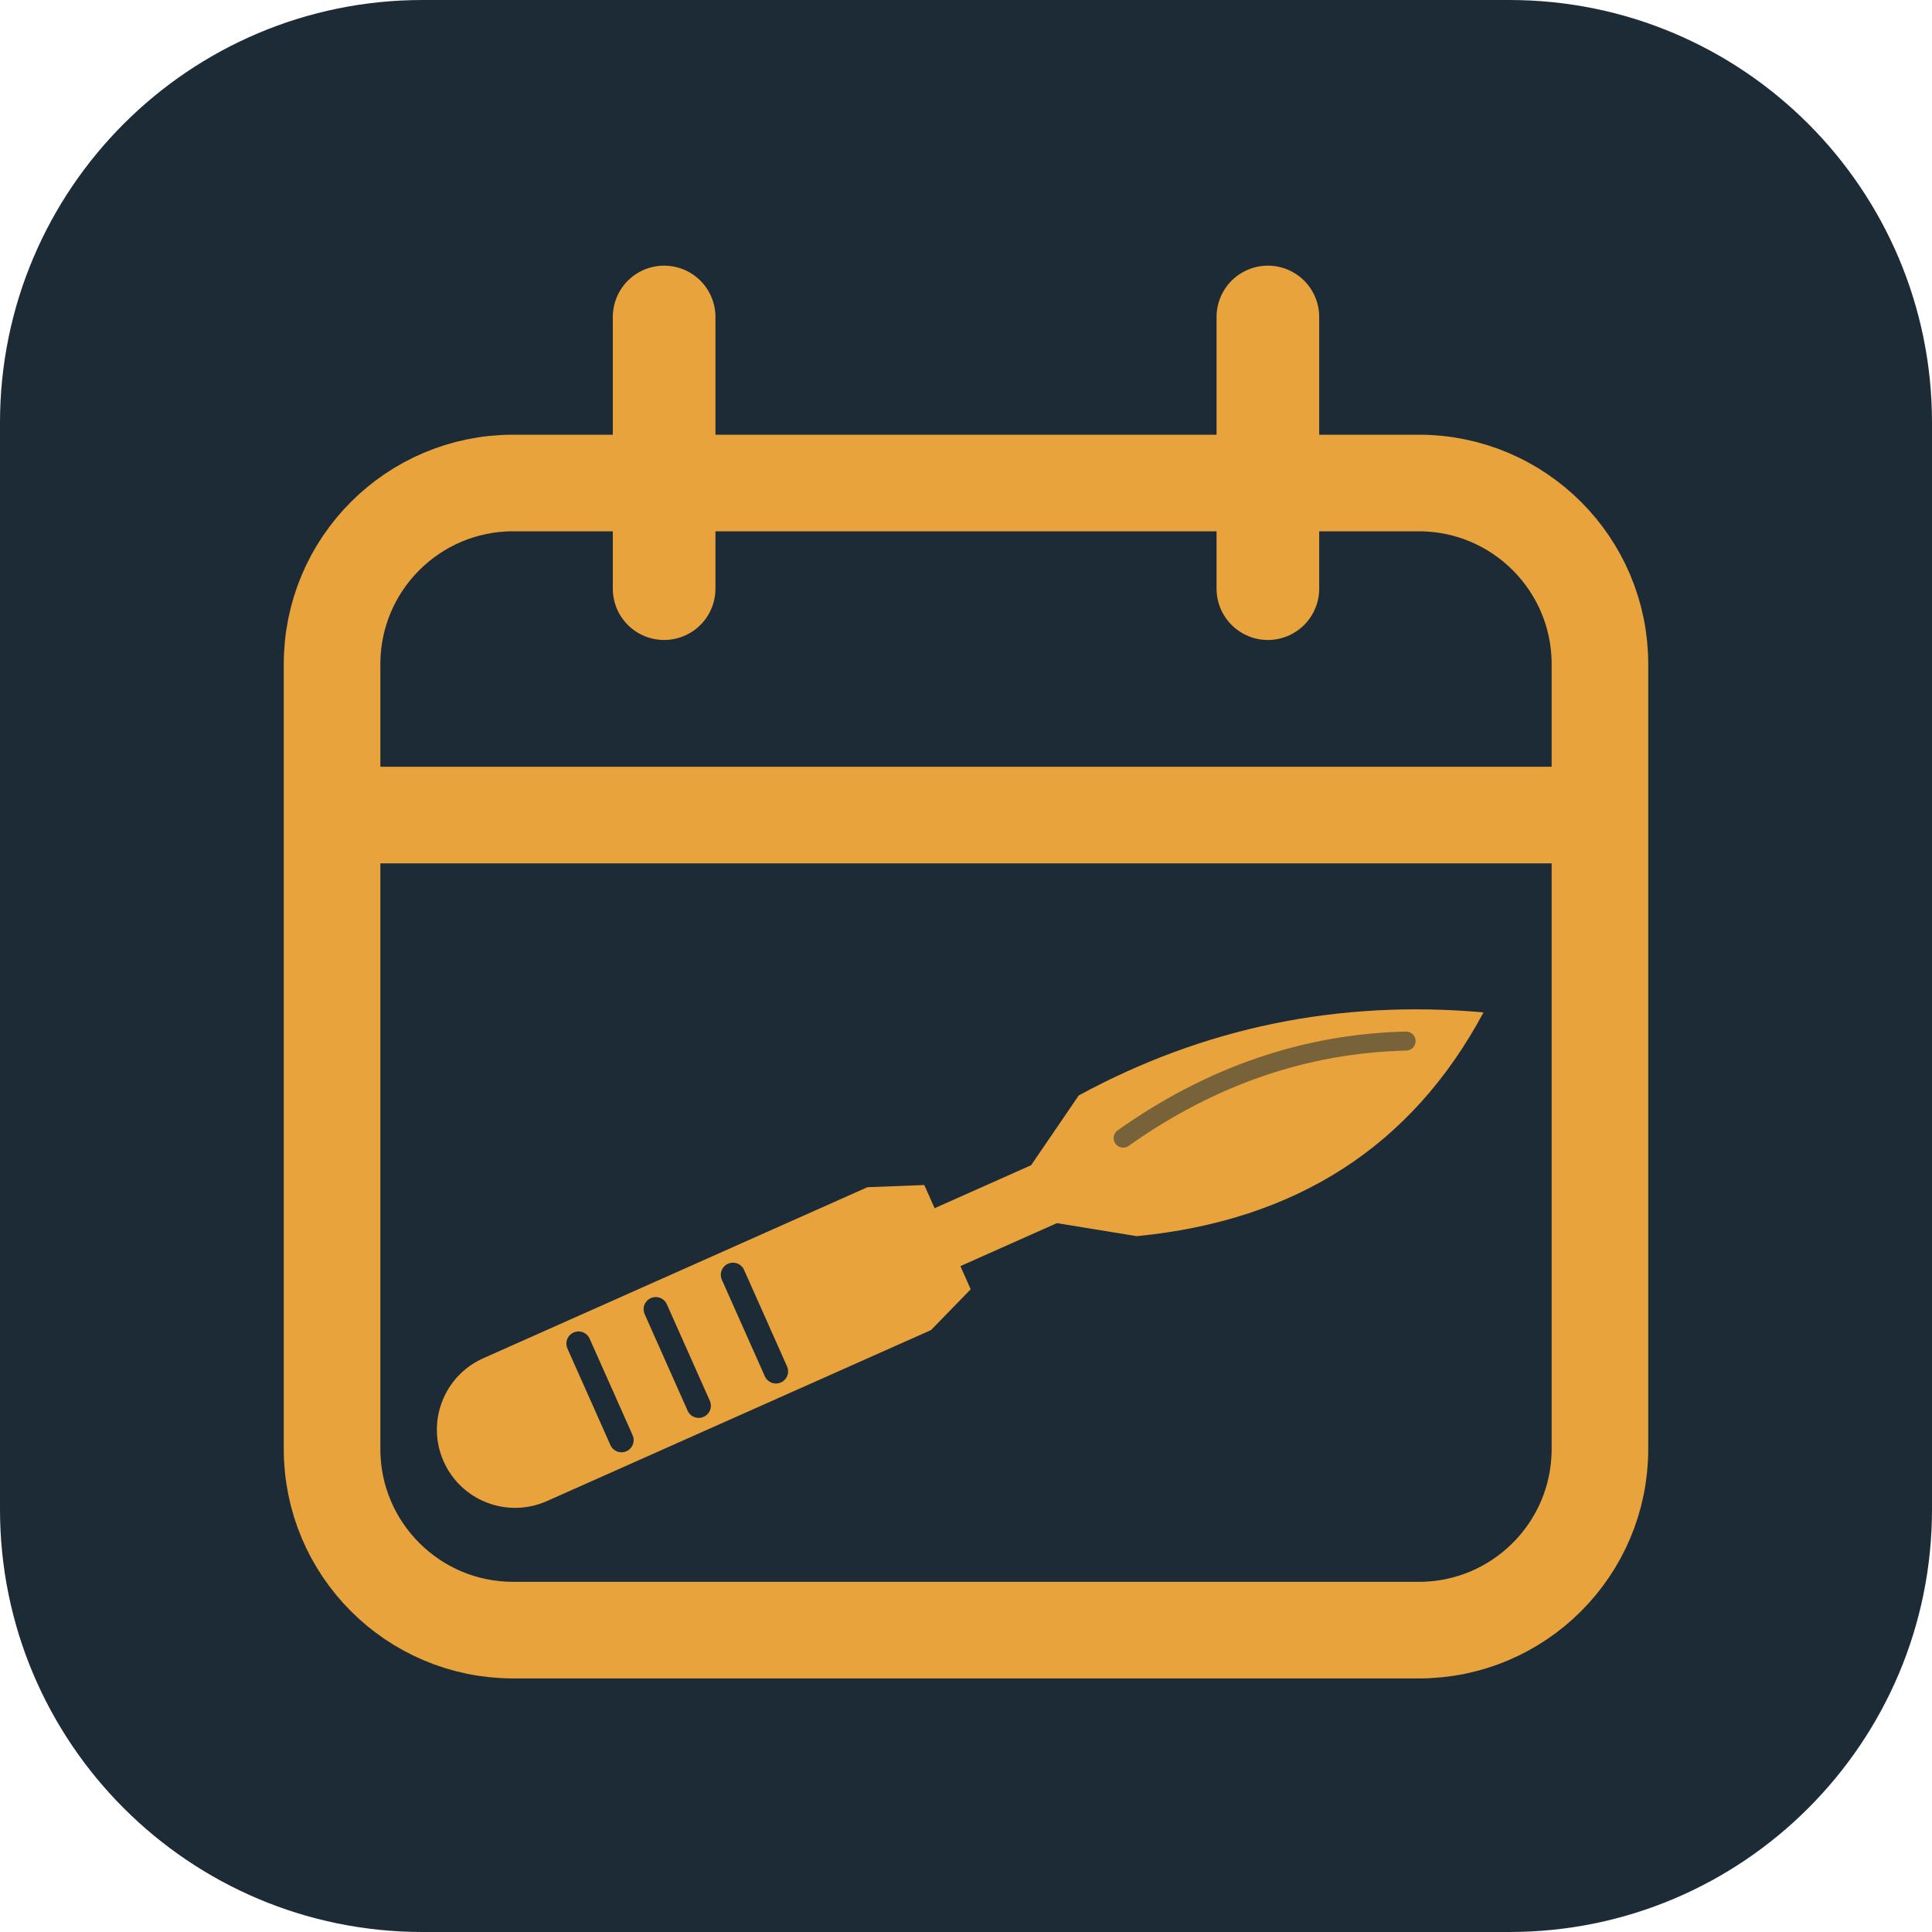
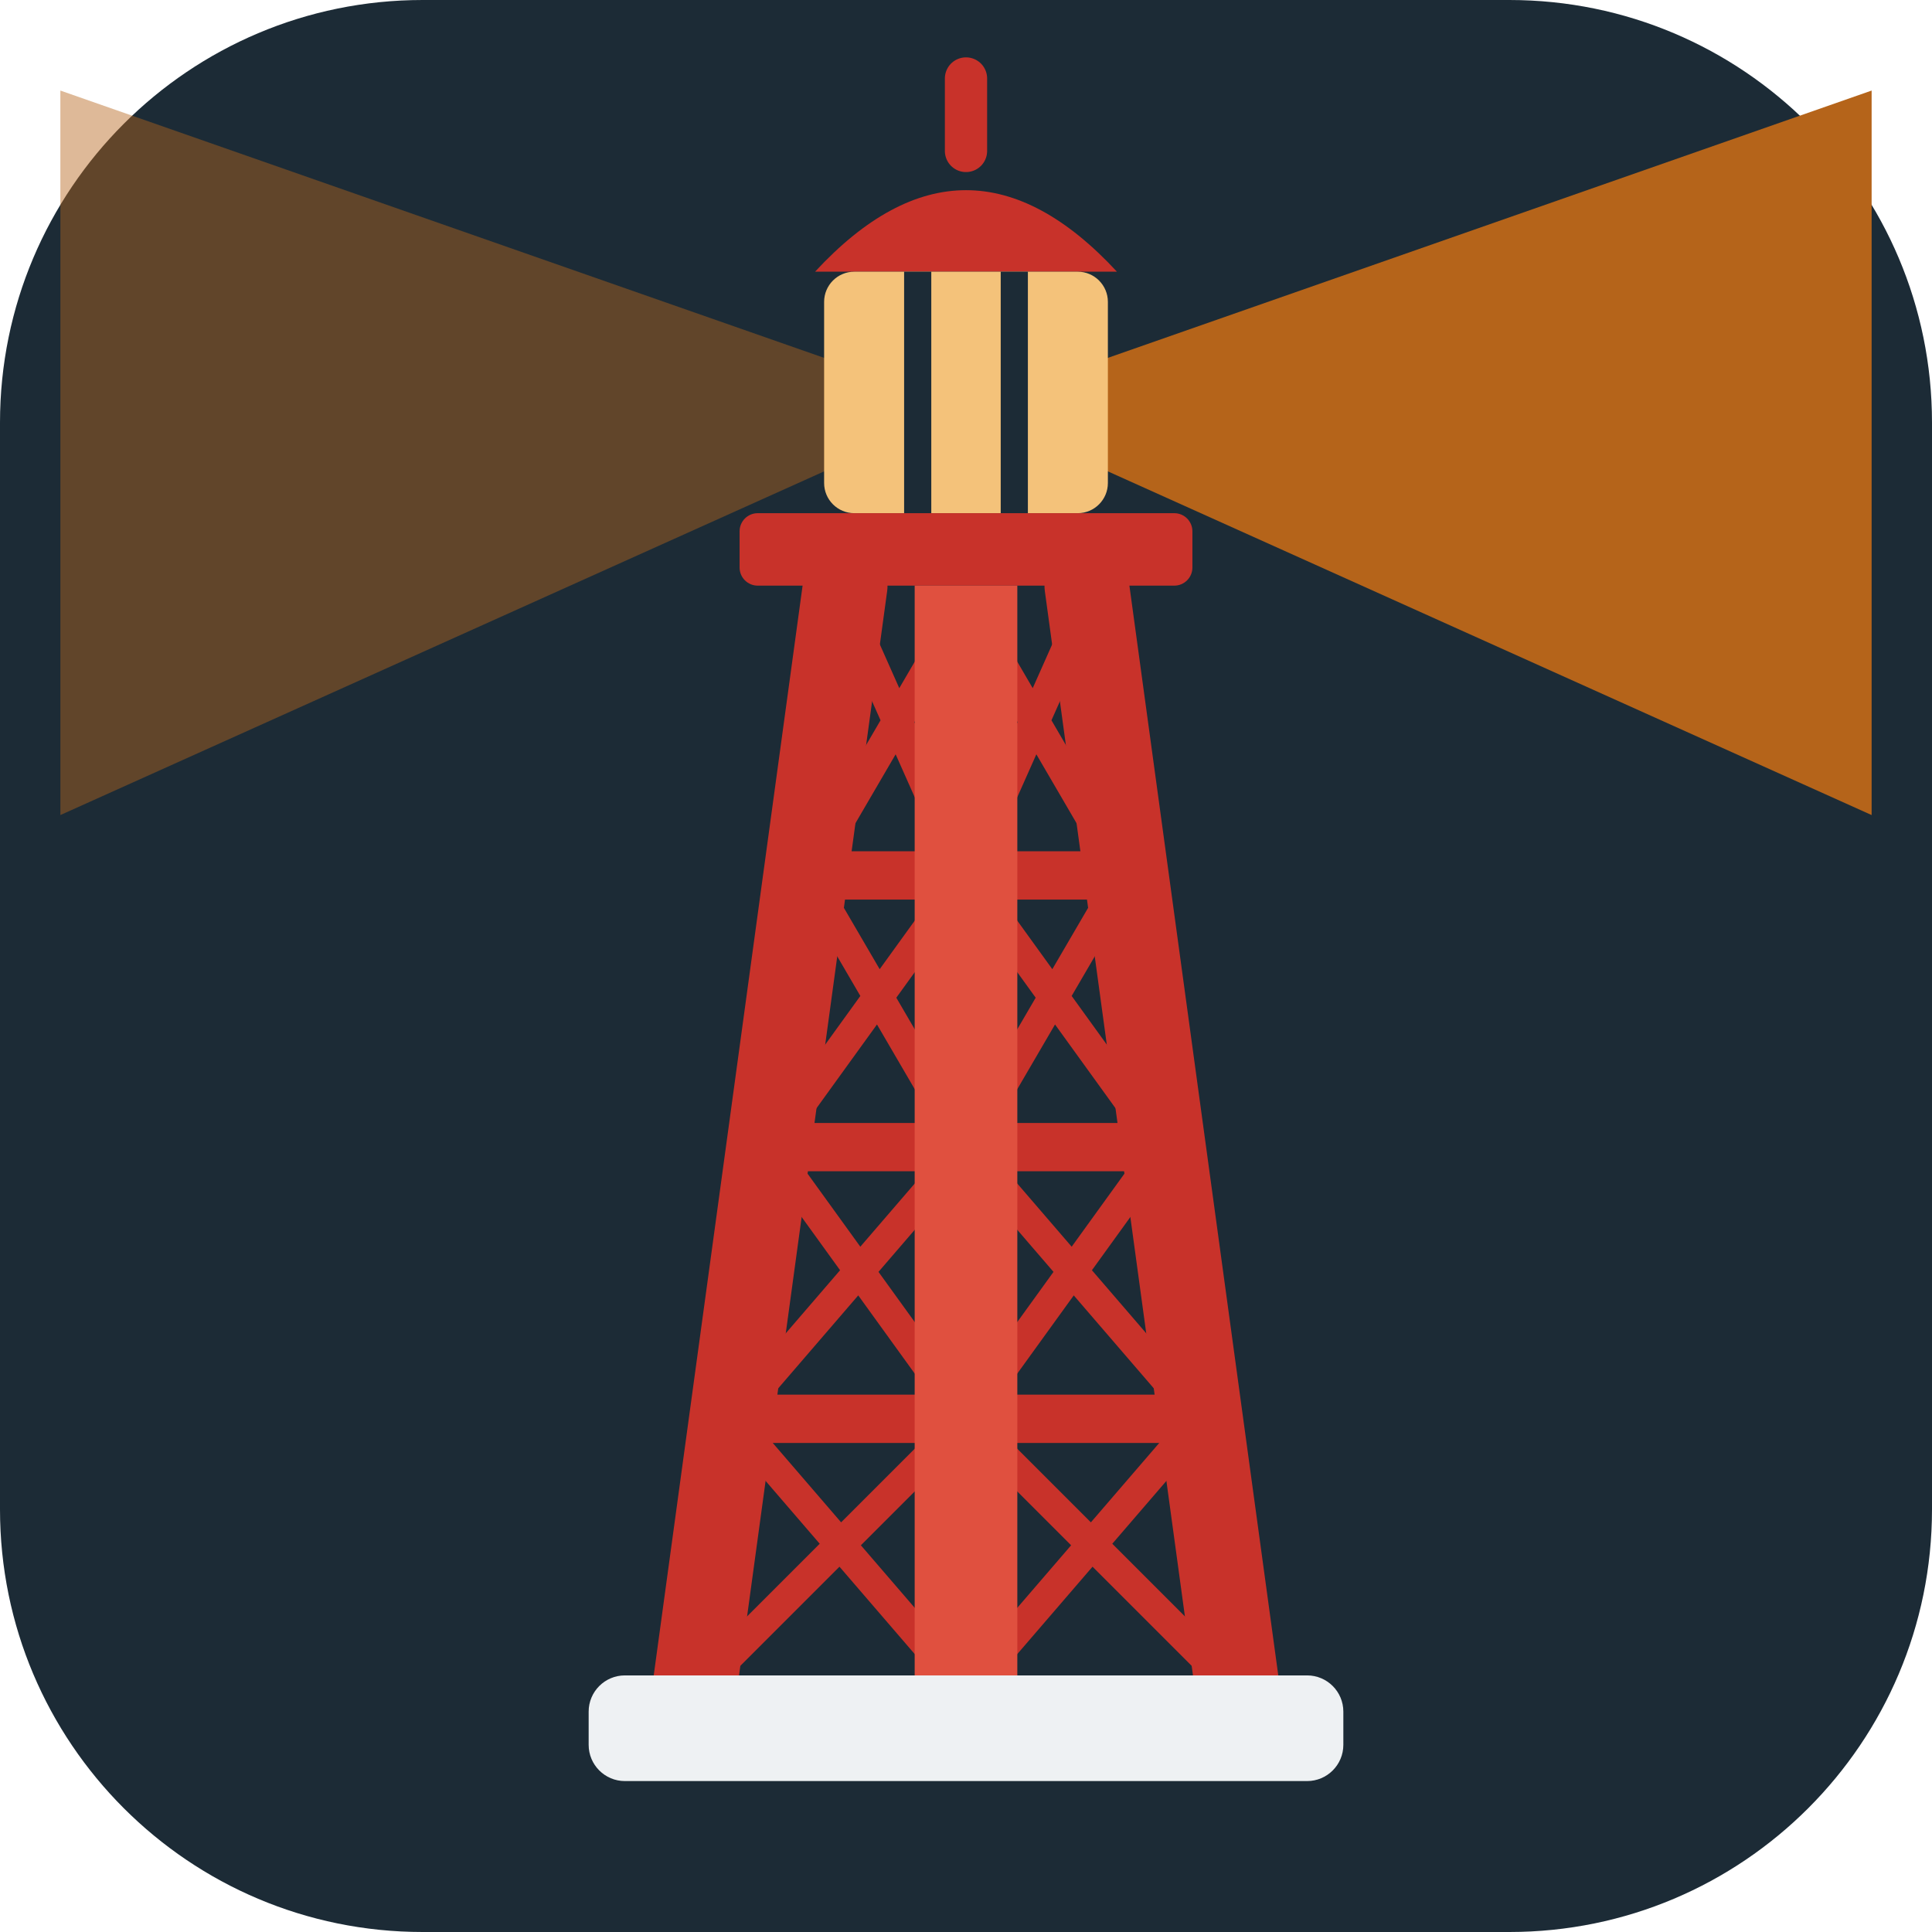
<svg xmlns="http://www.w3.org/2000/svg" viewBox="0 0 64 64" width="64" height="64">
  <rect width="64" height="64" rx="14" fill="#1c2b36" />
-   <rect x="11" y="16" width="42" height="38" rx="6" fill="none" stroke="#e8a33d" stroke-width="3.2" />
-   <path d="M11 27h42" stroke="#e8a33d" stroke-width="3.2" />
-   <path d="M22 10.5v9M42 10.5v9" stroke="#e8a33d" stroke-width="3.4" stroke-linecap="round" />
-   <g transform="translate(15.4 48.1) rotate(-24) scale(0.7)">
-     <g fill="#1c2b36" stroke="#1c2b36" stroke-width="3.4" stroke-linejoin="round">
-       <path d="M2.6 -3.7 H22.5 L25 -2.7 V2.7 L22.5 3.7 H2.6 A3.7 3.7 0 0 1 2.6 -3.7 Z" />
-       <path d="M24.6 -1.5 H31 V1.5 H24.6 Z" />
-       <path d="M30 -1.5 L33.4 -3.6 Q43.5 -4.4 52.5 0.6 Q44 7.2 33.2 3.6 L30 1.5 Z" />
-     </g>
-     <g fill="#e8a33d">
-       <path d="M2.6 -3.7 H22.5 L25 -2.7 V2.7 L22.5 3.7 H2.6 A3.7 3.7 0 0 1 2.6 -3.7 Z" />
-       <path d="M24.6 -1.5 H31 V1.5 H24.6 Z" />
-       <path d="M30 -1.5 L33.4 -3.6 Q43.5 -4.4 52.5 0.6 Q44 7.2 33.2 3.6 L30 1.5 Z" />
-     </g>
-     <path d="M7 -2.5v5M11 -2.5v5M15 -2.5v5" stroke="#1c2b36" stroke-width="1.15" stroke-linecap="round" />
-     <path d="M34.5 -0.9 Q42 -2.4 48.6 0.35" fill="none" stroke="#1c2b36" stroke-width="0.9" stroke-linecap="round" opacity=".55" />
+   <path d="M32 13.5 L62 3 V27 Z" fill="#b5641a" />
+   <path d="M32 13.5 L2 3 V27 Z" fill="#b5641a" opacity=".45" />
+   <path d="M27 9 Q32 3.6 37 9 Z" fill="#c8322a" />
+   <path d="M32 2.6 V5" stroke="#c8322a" stroke-width="1.4" stroke-linecap="round" />
+   <rect x="27.3" y="9" width="9.4" height="8" rx="1" fill="#f4c27a" />
+   <path d="M30.4 9v8M33.6 9v8" stroke="#1c2b36" stroke-width=".9" />
+   <rect x="24.5" y="17" width="15" height="2.4" rx=".6" fill="#c8322a" />
+   <g stroke="#c8322a" stroke-width="1" fill="none">
+     <path d="M28.00 20L32 29M36.00 20L32 29M32 20L26.75 29M32 20L37.25 29" />
+     <path d="M26.75 29L32 38M37.25 29L32 38M32 29L25.50 38M32 29L38.50 38" />
+     <path d="M25.50 38L32 47M38.50 38L32 47M32 38L24.25 47M32 38L39.75 47" />
+     <path d="M24.25 47L32 56M39.75 47L32 56M32 47L23.00 56M32 47L41.00 56" />
  </g>
+   <g stroke="#c8322a" stroke-width="1.6" stroke-linecap="round" fill="none">
+     <path d="M26.75 29H37.25" />
+     <path d="M25.50 38H38.50" />
+     <path d="M24.25 47H39.75" />
+   </g>
+   <path d="M28 19.4 L23 56 M36 19.4 L41 56" stroke="#c8322a" stroke-width="2.8" stroke-linecap="round" />
+   <path d="M32 19.4 V56" stroke="#e0503f" stroke-width="3.4" />
+   <rect x="19.5" y="55.5" width="25" height="3.5" rx="1.2" fill="#eef1f3" />
</svg>
